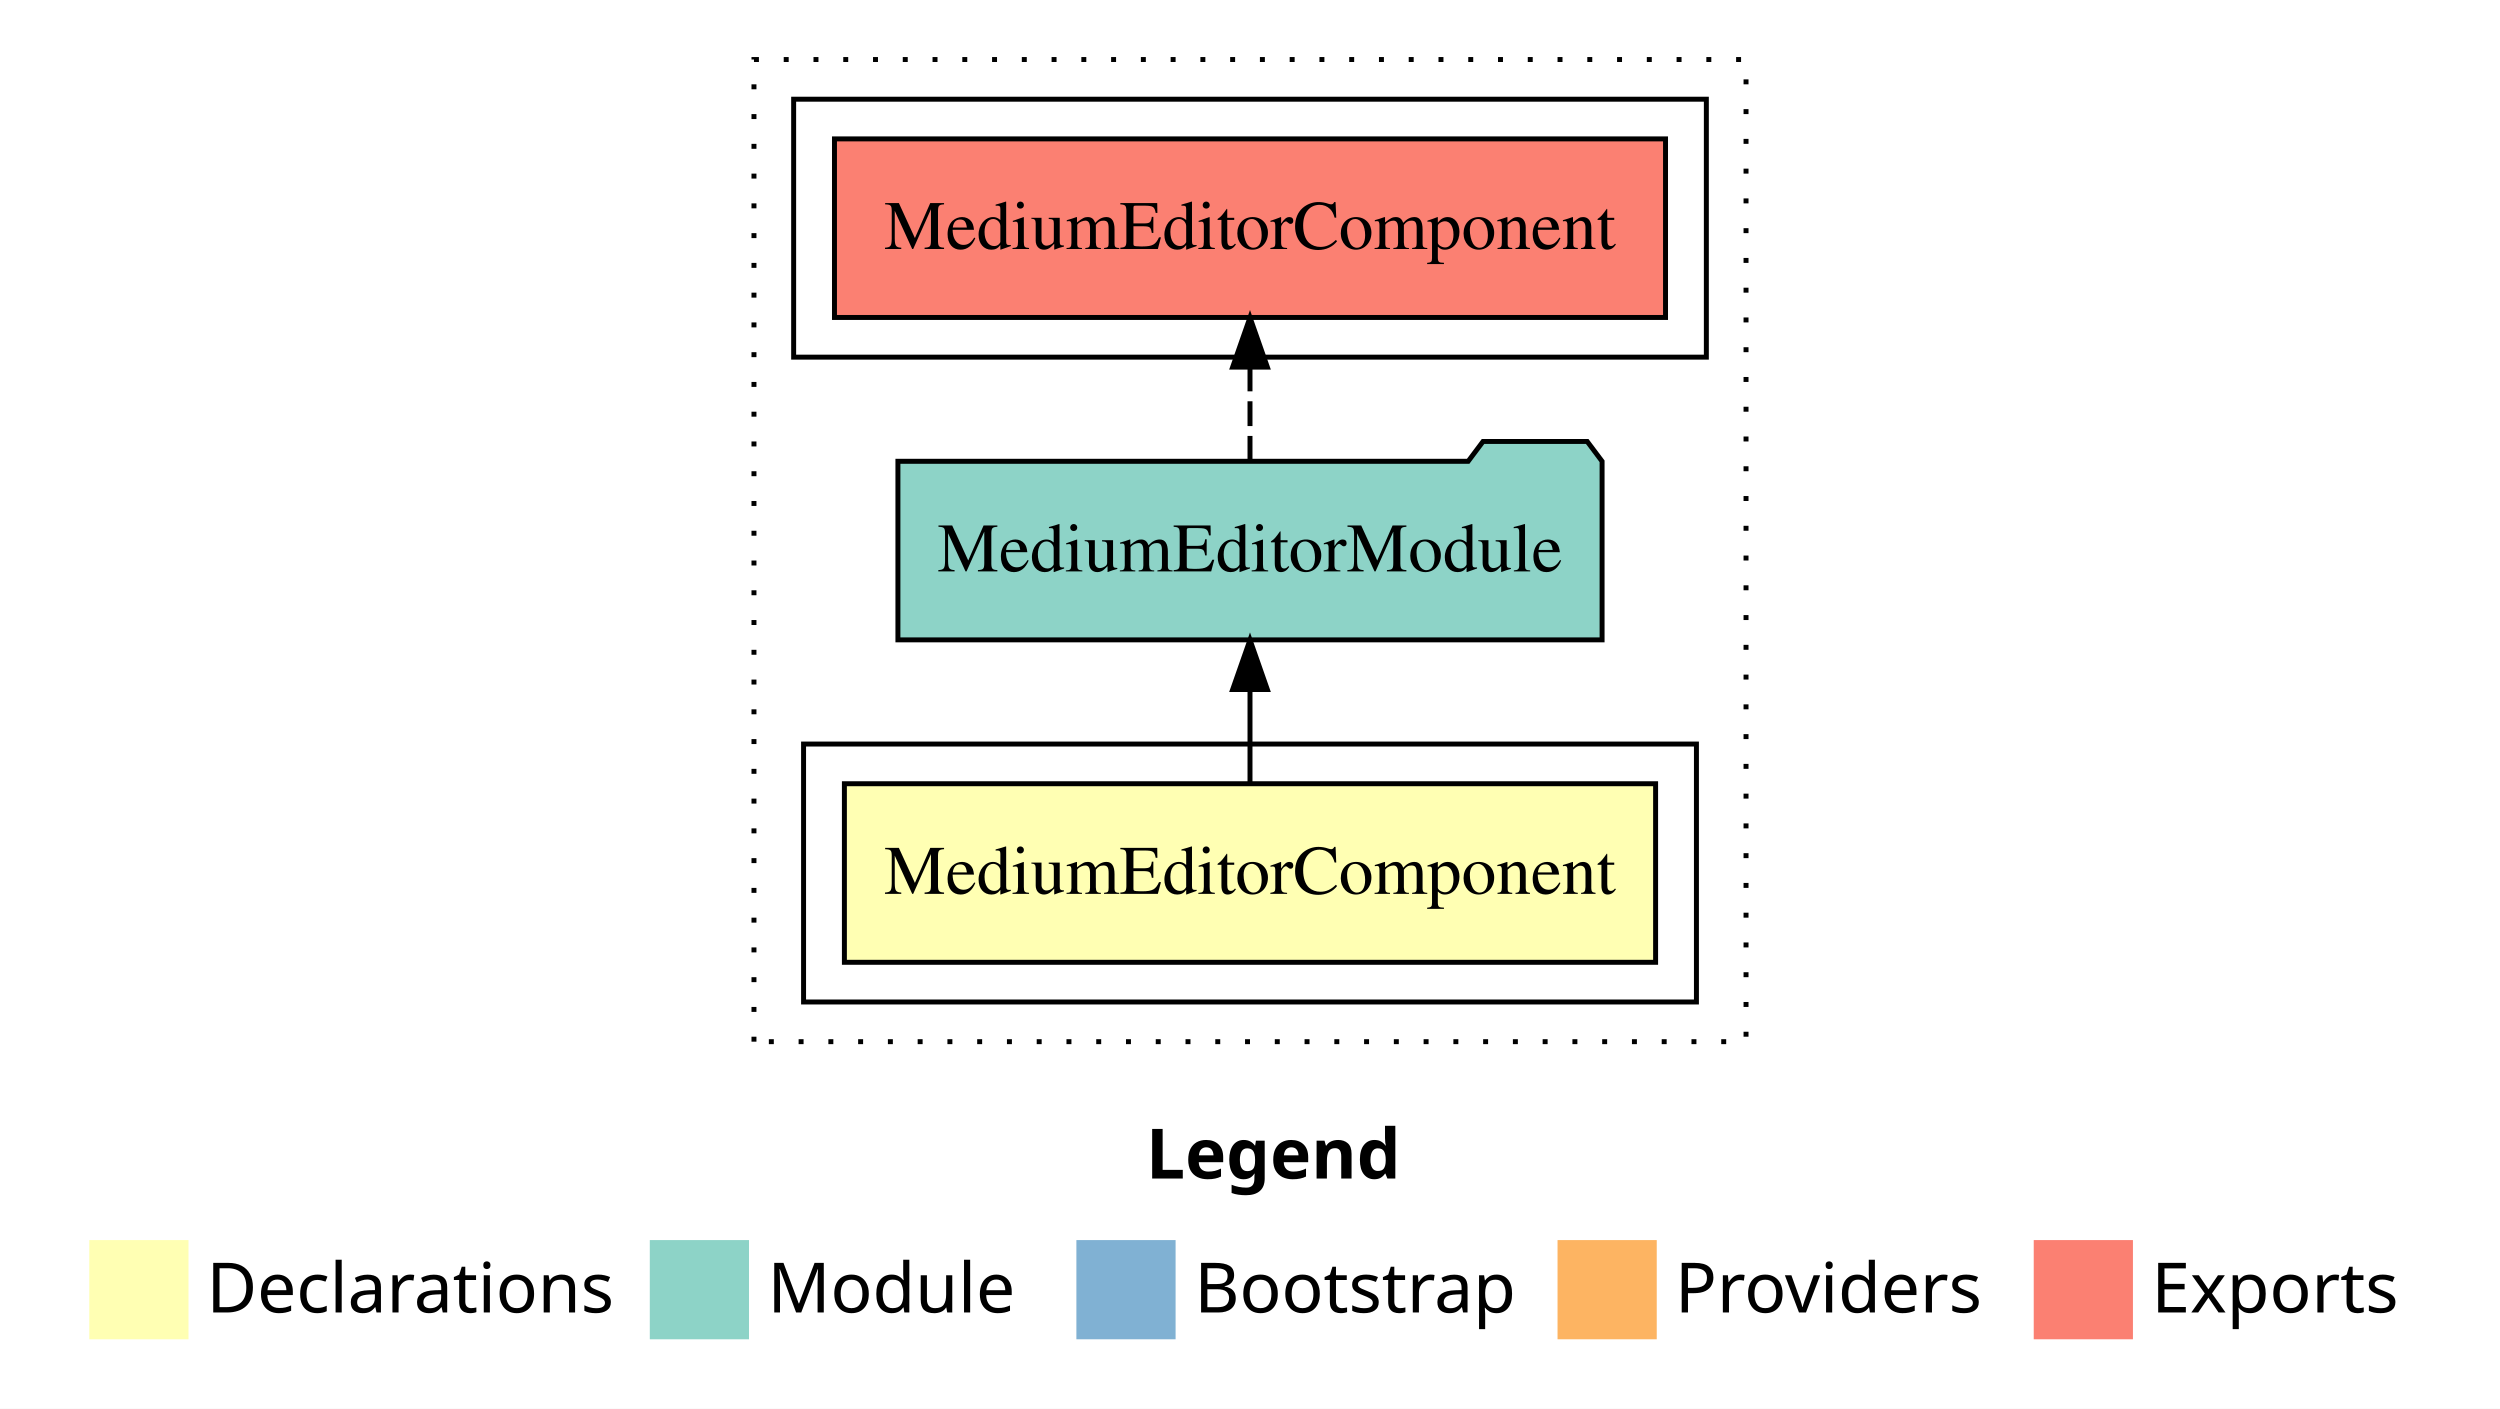
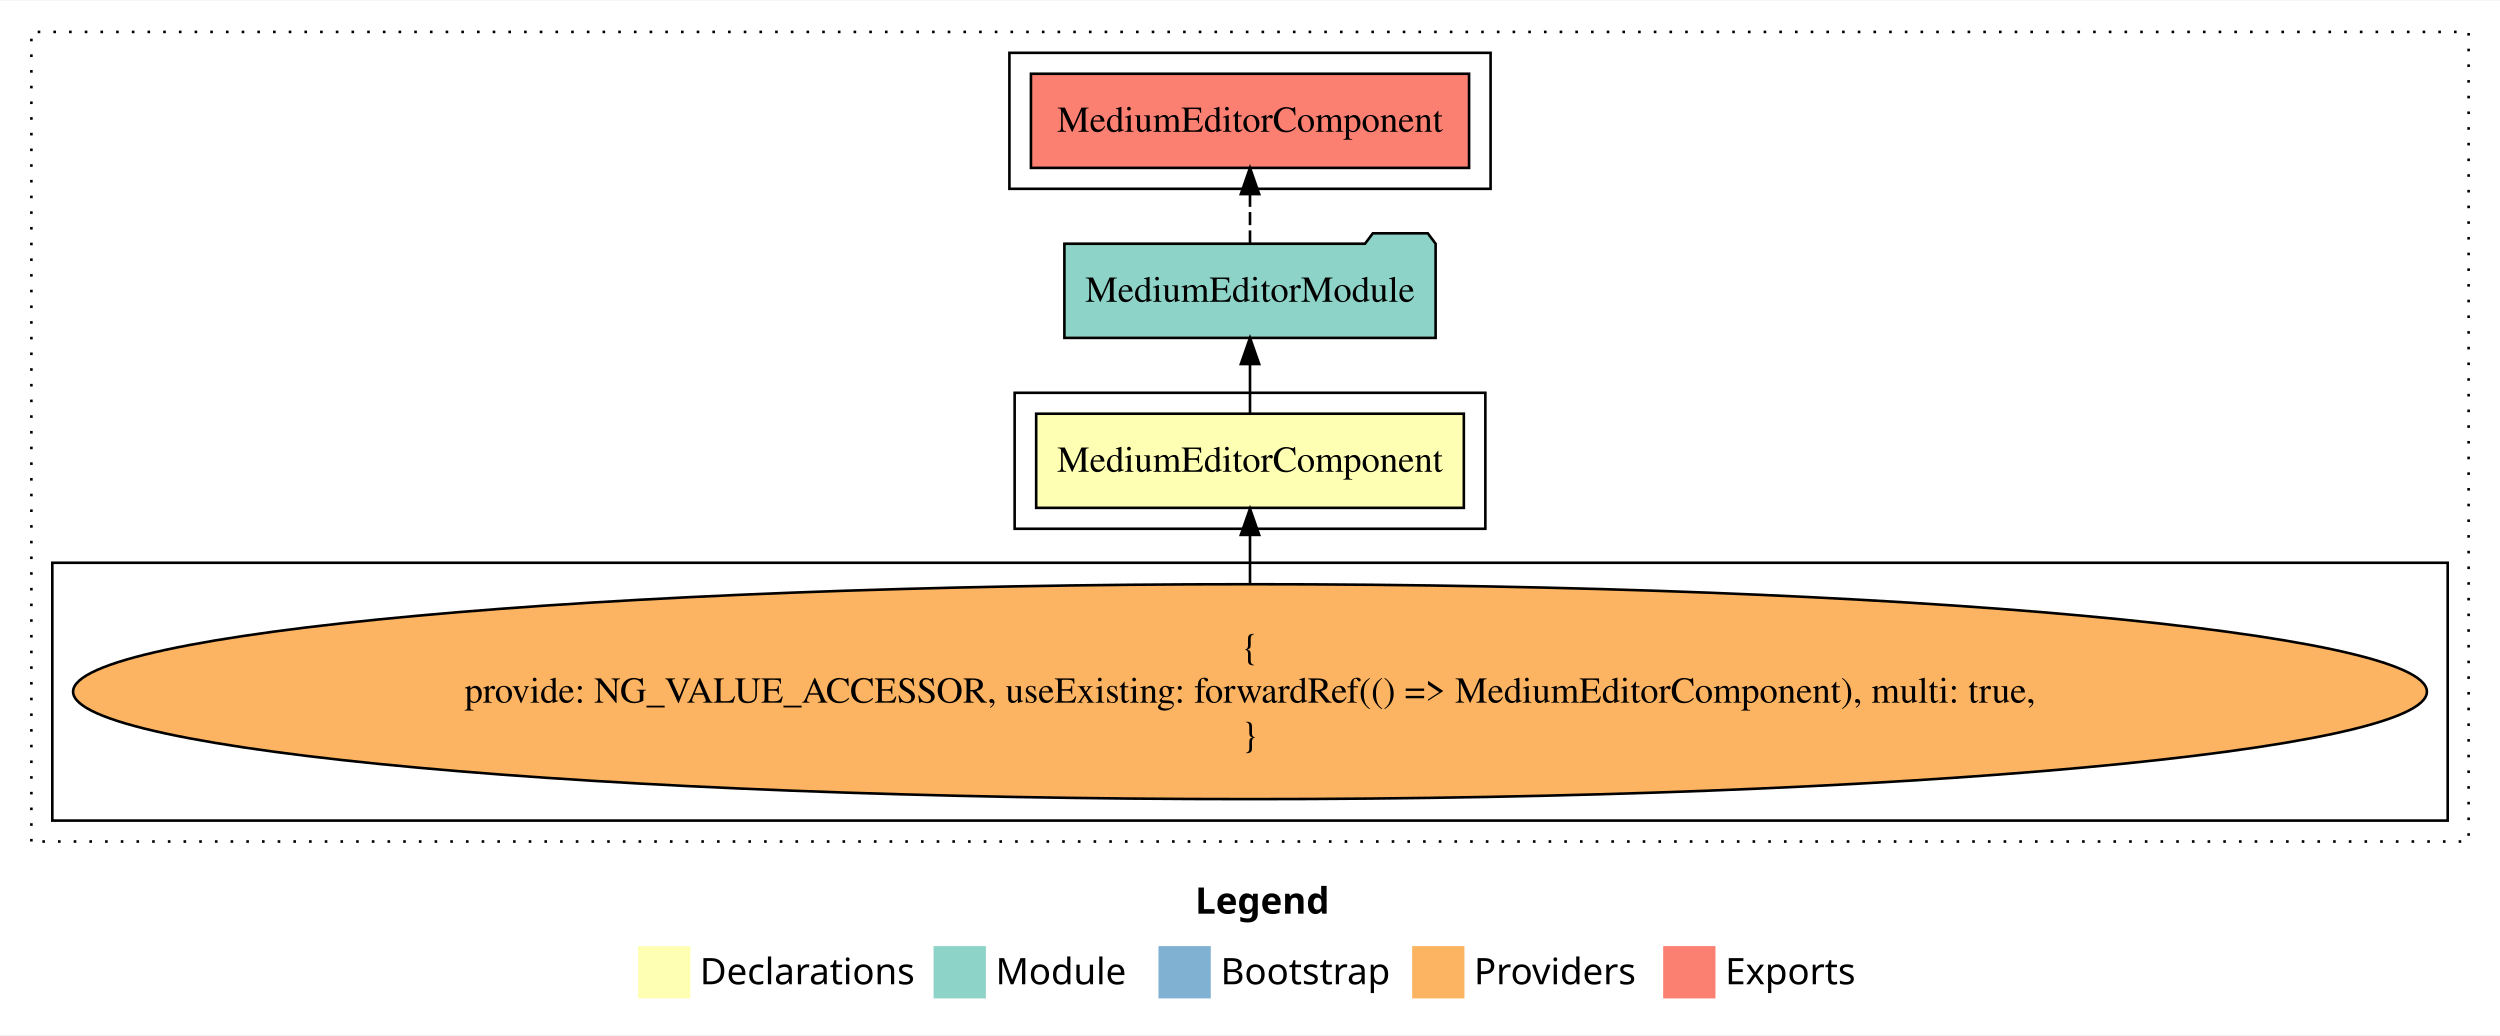
- <svg xmlns="http://www.w3.org/2000/svg" width="504pt" height="284pt" viewBox="0.00 0.00 504.00 284.00">
-   <g id="graph0" class="graph" transform="scale(1 1) rotate(0) translate(4 280)">
-     <polygon fill="white" stroke="transparent" points="-4,4 -4,-280 500,-280 500,4 -4,4" />
-     <text text-anchor="start" x="227.01" y="-42.4" font-family="sans-serif" font-weight="bold" font-size="14.00">Legend</text>
-     <polygon fill="#ffffb3" stroke="transparent" points="14,-10 14,-30 34,-30 34,-10 14,-10" />
-     <text text-anchor="start" x="37.63" y="-15.4" font-family="sans-serif" font-size="14.00">  Declarations</text>
-     <polygon fill="#8dd3c7" stroke="transparent" points="127,-10 127,-30 147,-30 147,-10 127,-10" />
-     <text text-anchor="start" x="150.73" y="-15.4" font-family="sans-serif" font-size="14.00">  Module</text>
-     <polygon fill="#80b1d3" stroke="transparent" points="213,-10 213,-30 233,-30 233,-10 213,-10" />
-     <text text-anchor="start" x="236.78" y="-15.4" font-family="sans-serif" font-size="14.00">  Bootstrap</text>
-     <polygon fill="#fdb462" stroke="transparent" points="310,-10 310,-30 330,-30 330,-10 310,-10" />
-     <text text-anchor="start" x="333.67" y="-15.4" font-family="sans-serif" font-size="14.00">  Providers</text>
-     <polygon fill="#fb8072" stroke="transparent" points="406,-10 406,-30 426,-30 426,-10 406,-10" />
-     <text text-anchor="start" x="429.73" y="-15.4" font-family="sans-serif" font-size="14.00">  Exports</text>
+ <svg xmlns="http://www.w3.org/2000/svg" width="956pt" height="396pt" viewBox="0.00 0.00 956.00 395.59">
+   <g id="graph0" class="graph" transform="scale(1 1) rotate(0) translate(4 391.59)">
+     <polygon fill="white" stroke="transparent" points="-4,4 -4,-391.59 952,-391.59 952,4 -4,4" />
+     <text text-anchor="start" x="453.01" y="-42.4" font-family="sans-serif" font-weight="bold" font-size="14.00">Legend</text>
+     <polygon fill="#ffffb3" stroke="transparent" points="240,-10 240,-30 260,-30 260,-10 240,-10" />
+     <text text-anchor="start" x="263.63" y="-15.4" font-family="sans-serif" font-size="14.00">  Declarations</text>
+     <polygon fill="#8dd3c7" stroke="transparent" points="353,-10 353,-30 373,-30 373,-10 353,-10" />
+     <text text-anchor="start" x="376.73" y="-15.4" font-family="sans-serif" font-size="14.00">  Module</text>
+     <polygon fill="#80b1d3" stroke="transparent" points="439,-10 439,-30 459,-30 459,-10 439,-10" />
+     <text text-anchor="start" x="462.78" y="-15.4" font-family="sans-serif" font-size="14.00">  Bootstrap</text>
+     <polygon fill="#fdb462" stroke="transparent" points="536,-10 536,-30 556,-30 556,-10 536,-10" />
+     <text text-anchor="start" x="559.67" y="-15.4" font-family="sans-serif" font-size="14.00">  Providers</text>
+     <polygon fill="#fb8072" stroke="transparent" points="632,-10 632,-30 652,-30 652,-10 632,-10" />
+     <text text-anchor="start" x="655.73" y="-15.4" font-family="sans-serif" font-size="14.00">  Exports</text>
    <g id="clust1" class="cluster">
-       <polygon fill="none" stroke="black" stroke-dasharray="1,5" points="148,-70 148,-268 348,-268 348,-70 148,-70" />
+       <polygon fill="none" stroke="black" stroke-dasharray="1,5" points="8,-70 8,-379.59 940,-379.59 940,-70 8,-70" />
+     </g>
+     <g id="clust2" class="cluster">
+       <polygon fill="none" stroke="black" points="384,-189.59 384,-241.59 564,-241.59 564,-189.59 384,-189.59" />
    </g>
    <g id="clust5" class="cluster">
-       <polygon fill="none" stroke="black" points="156,-208 156,-260 340,-260 340,-208 156,-208" />
+       <polygon fill="none" stroke="black" points="382,-319.59 382,-371.59 566,-371.59 566,-319.59 382,-319.59" />
    </g>
-     <g id="clust2" class="cluster">
-       <polygon fill="none" stroke="black" points="158,-78 158,-130 338,-130 338,-78 158,-78" />
+     <g id="clust3" class="cluster">
+       <polygon fill="none" stroke="black" points="16,-78 16,-176.59 932,-176.59 932,-78 16,-78" />
    </g>
    <g id="node1" class="node">
-       <polygon fill="#ffffb3" stroke="black" points="329.77,-122 166.23,-122 166.23,-86 329.77,-86 329.77,-122" />
-       <text text-anchor="middle" x="248" y="-99.8" font-family="Times,serif" font-size="14.00">MediumEditorComponent</text>
+       <polygon fill="#ffffb3" stroke="black" points="555.77,-233.59 392.23,-233.59 392.23,-197.59 555.77,-197.59 555.77,-233.59" />
+       <text text-anchor="middle" x="474" y="-211.39" font-family="Times,serif" font-size="14.00">MediumEditorComponent</text>
    </g>
    <g id="node2" class="node">
-       <polygon fill="#8dd3c7" stroke="black" points="318.98,-187 315.98,-191 294.98,-191 291.98,-187 177.02,-187 177.02,-151 318.98,-151 318.98,-187" />
-       <text text-anchor="middle" x="248" y="-164.8" font-family="Times,serif" font-size="14.00">MediumEditorModule</text>
+       <polygon fill="#8dd3c7" stroke="black" points="544.98,-298.59 541.98,-302.59 520.98,-302.59 517.98,-298.59 403.02,-298.59 403.02,-262.59 544.98,-262.59 544.98,-298.59" />
+       <text text-anchor="middle" x="474" y="-276.39" font-family="Times,serif" font-size="14.00">MediumEditorModule</text>
    </g>
    <g id="edge1" class="edge">
-       <path fill="none" stroke="black" d="M248,-122.11C248,-122.11 248,-140.99 248,-140.99" />
-       <polygon fill="black" stroke="black" points="244.5,-140.99 248,-150.99 251.5,-140.99 244.5,-140.99" />
+       <path fill="none" stroke="black" d="M474,-233.7C474,-233.7 474,-252.58 474,-252.58" />
+       <polygon fill="black" stroke="black" points="470.5,-252.58 474,-262.58 477.5,-252.58 470.5,-252.58" />
+     </g>
+     <g id="node4" class="node">
+       <polygon fill="#fb8072" stroke="black" points="557.77,-363.59 390.23,-363.59 390.23,-327.59 557.77,-327.59 557.77,-363.59" />
+       <text text-anchor="middle" x="474" y="-341.39" font-family="Times,serif" font-size="14.00">MediumEditorComponent </text>
+     </g>
+     <g id="edge3" class="edge">
+       <path fill="none" stroke="black" stroke-dasharray="5,2" d="M474,-298.7C474,-298.7 474,-317.58 474,-317.58" />
+       <polygon fill="black" stroke="black" points="470.5,-317.58 474,-327.58 477.5,-317.58 470.5,-317.58" />
    </g>
    <g id="node3" class="node">
-       <polygon fill="#fb8072" stroke="black" points="331.77,-252 164.23,-252 164.23,-216 331.77,-216 331.77,-252" />
-       <text text-anchor="middle" x="248" y="-229.8" font-family="Times,serif" font-size="14.00">MediumEditorComponent </text>
+       <ellipse fill="#fdb462" stroke="black" cx="474" cy="-127.3" rx="450.05" ry="41.09" />
+       <text text-anchor="middle" x="474" y="-139.9" font-family="Times,serif" font-size="14.00">{</text>
+       <text text-anchor="middle" x="474" y="-123.1" font-family="Times,serif" font-size="14.00">    provide: NG_VALUE_ACCESSOR, useExisting: forwardRef(() =&gt; MediumEditorComponent), multi: true,</text>
+       <text text-anchor="middle" x="474" y="-106.3" font-family="Times,serif" font-size="14.00">}</text>
    </g>
    <g id="edge2" class="edge">
-       <path fill="none" stroke="black" stroke-dasharray="5,2" d="M248,-187.11C248,-187.11 248,-205.99 248,-205.99" />
-       <polygon fill="black" stroke="black" points="244.5,-205.99 248,-215.99 251.5,-205.99 244.5,-205.99" />
+       <path fill="none" stroke="black" d="M474,-168.6C474,-168.6 474,-187.26 474,-187.26" />
+       <polygon fill="black" stroke="black" points="470.5,-187.26 474,-197.26 477.5,-187.26 470.5,-187.26" />
    </g>
  </g>
</svg>
